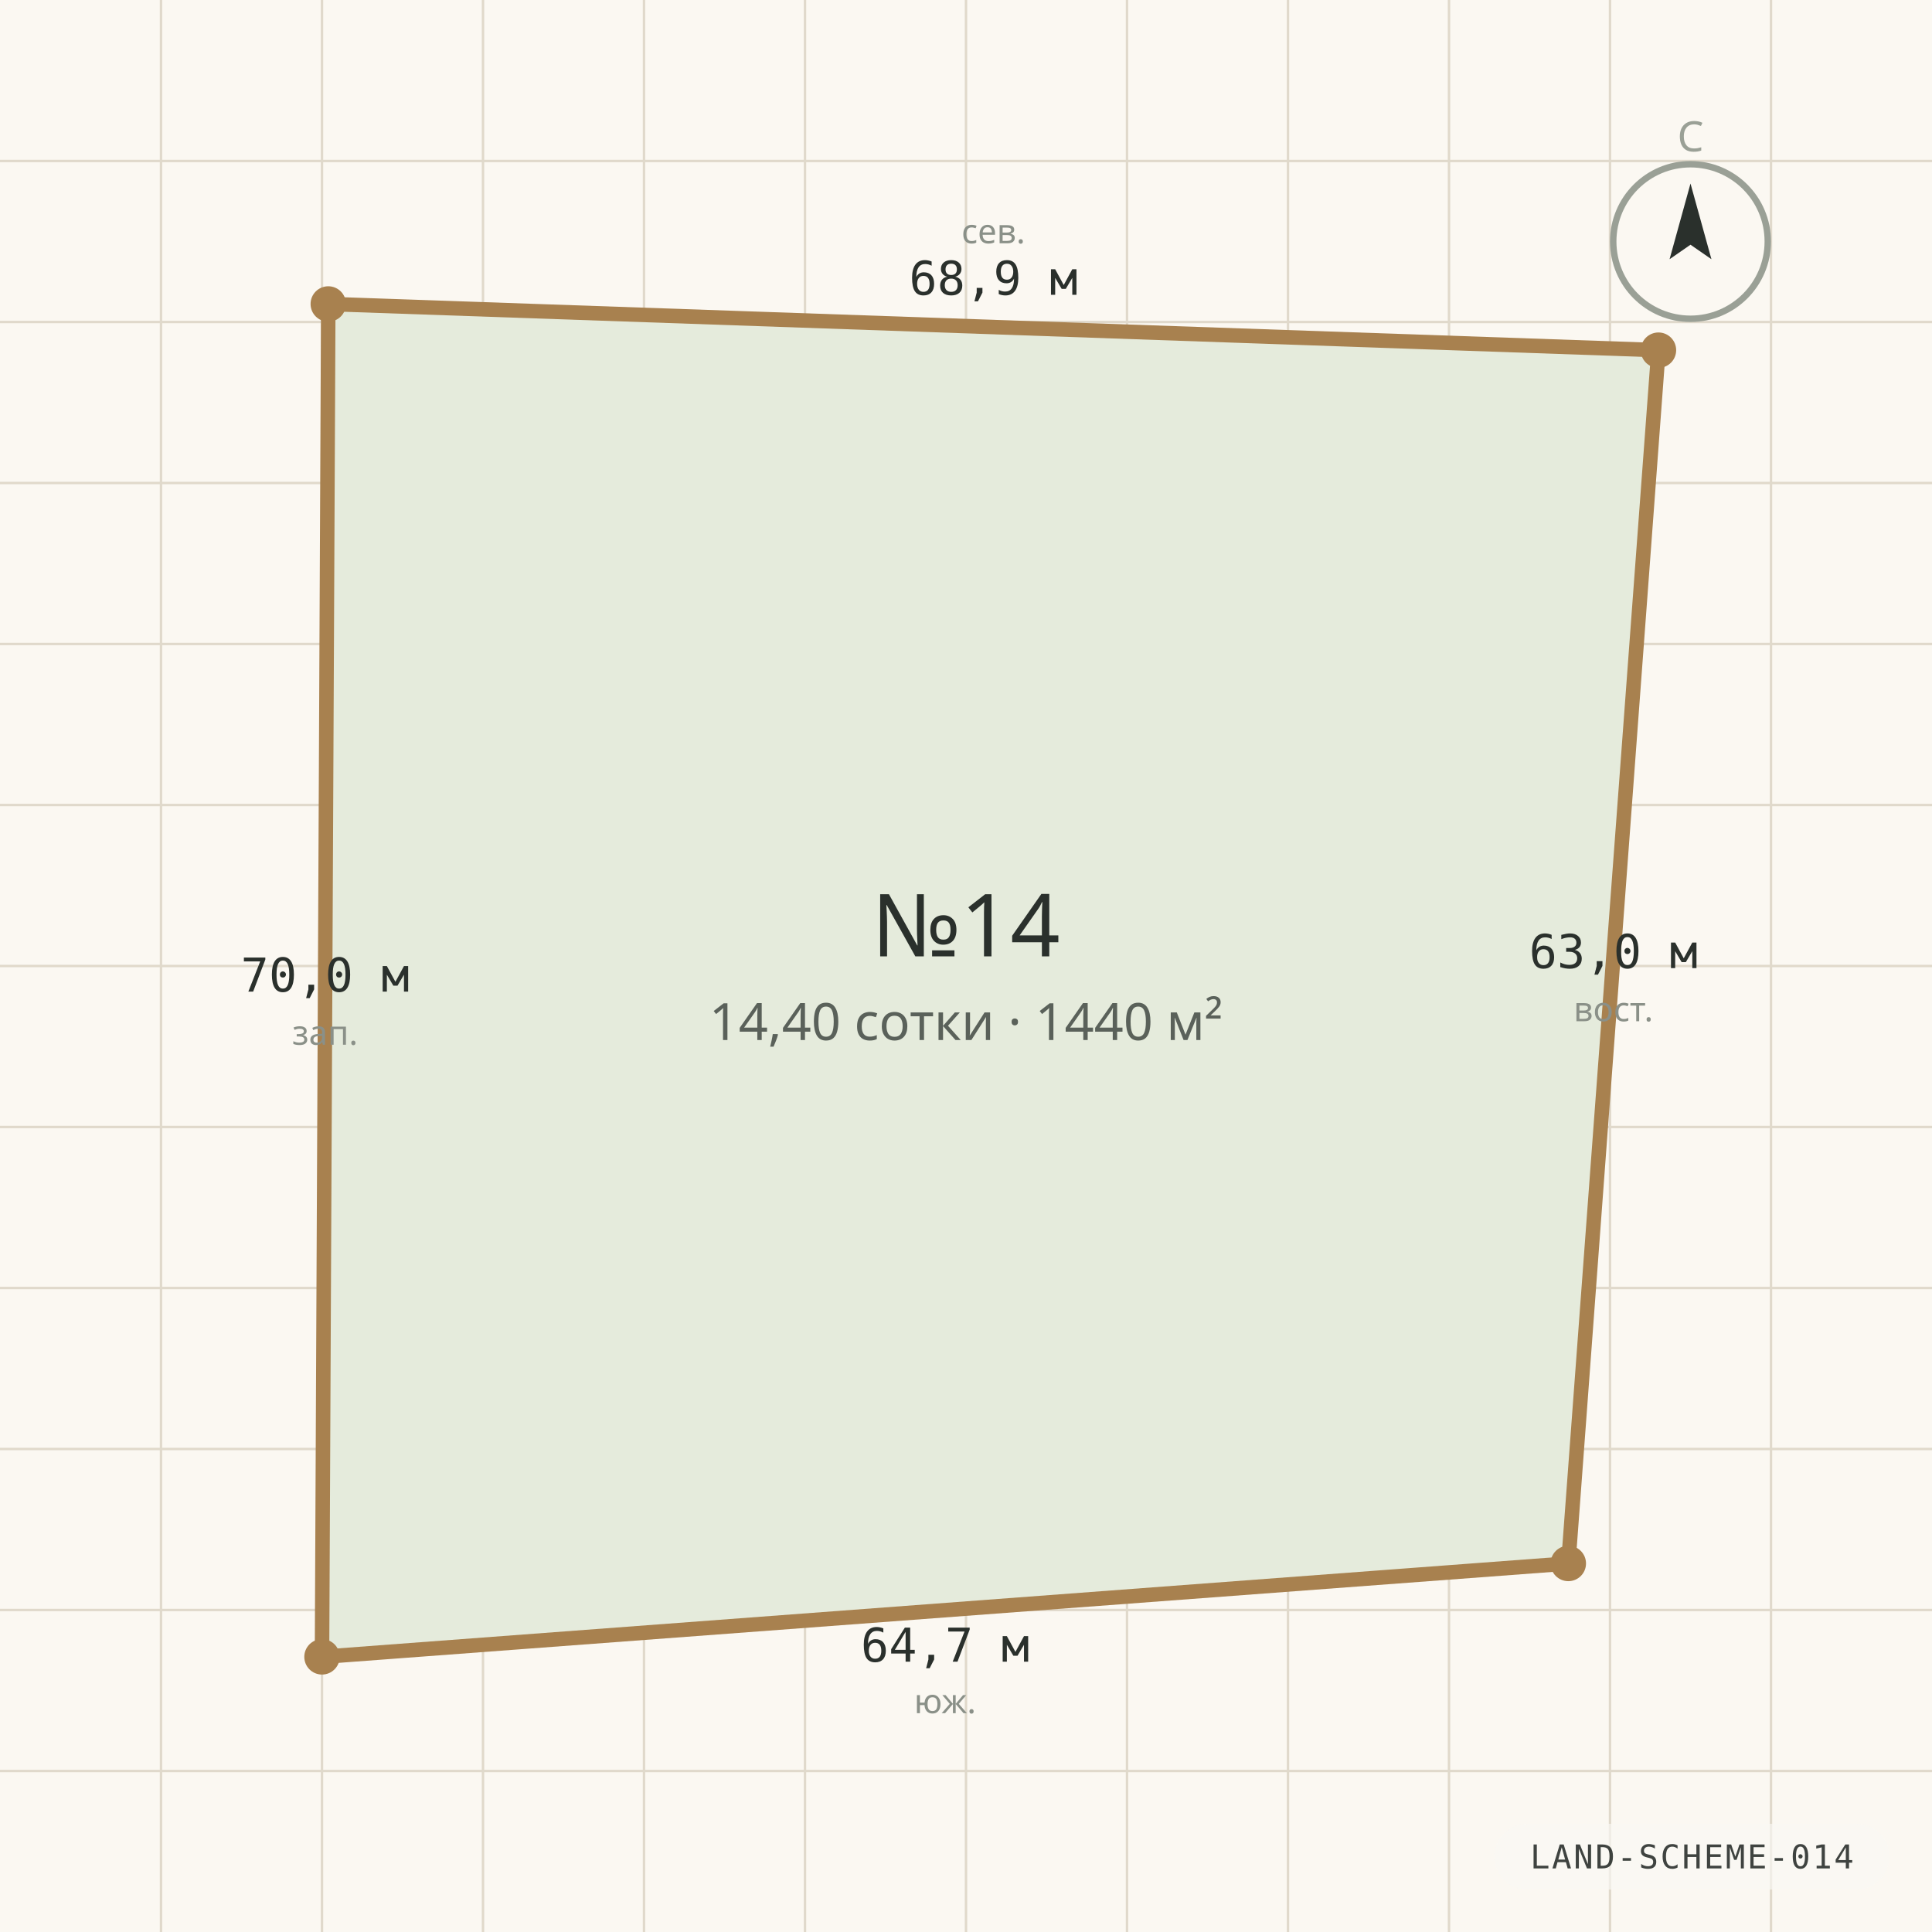
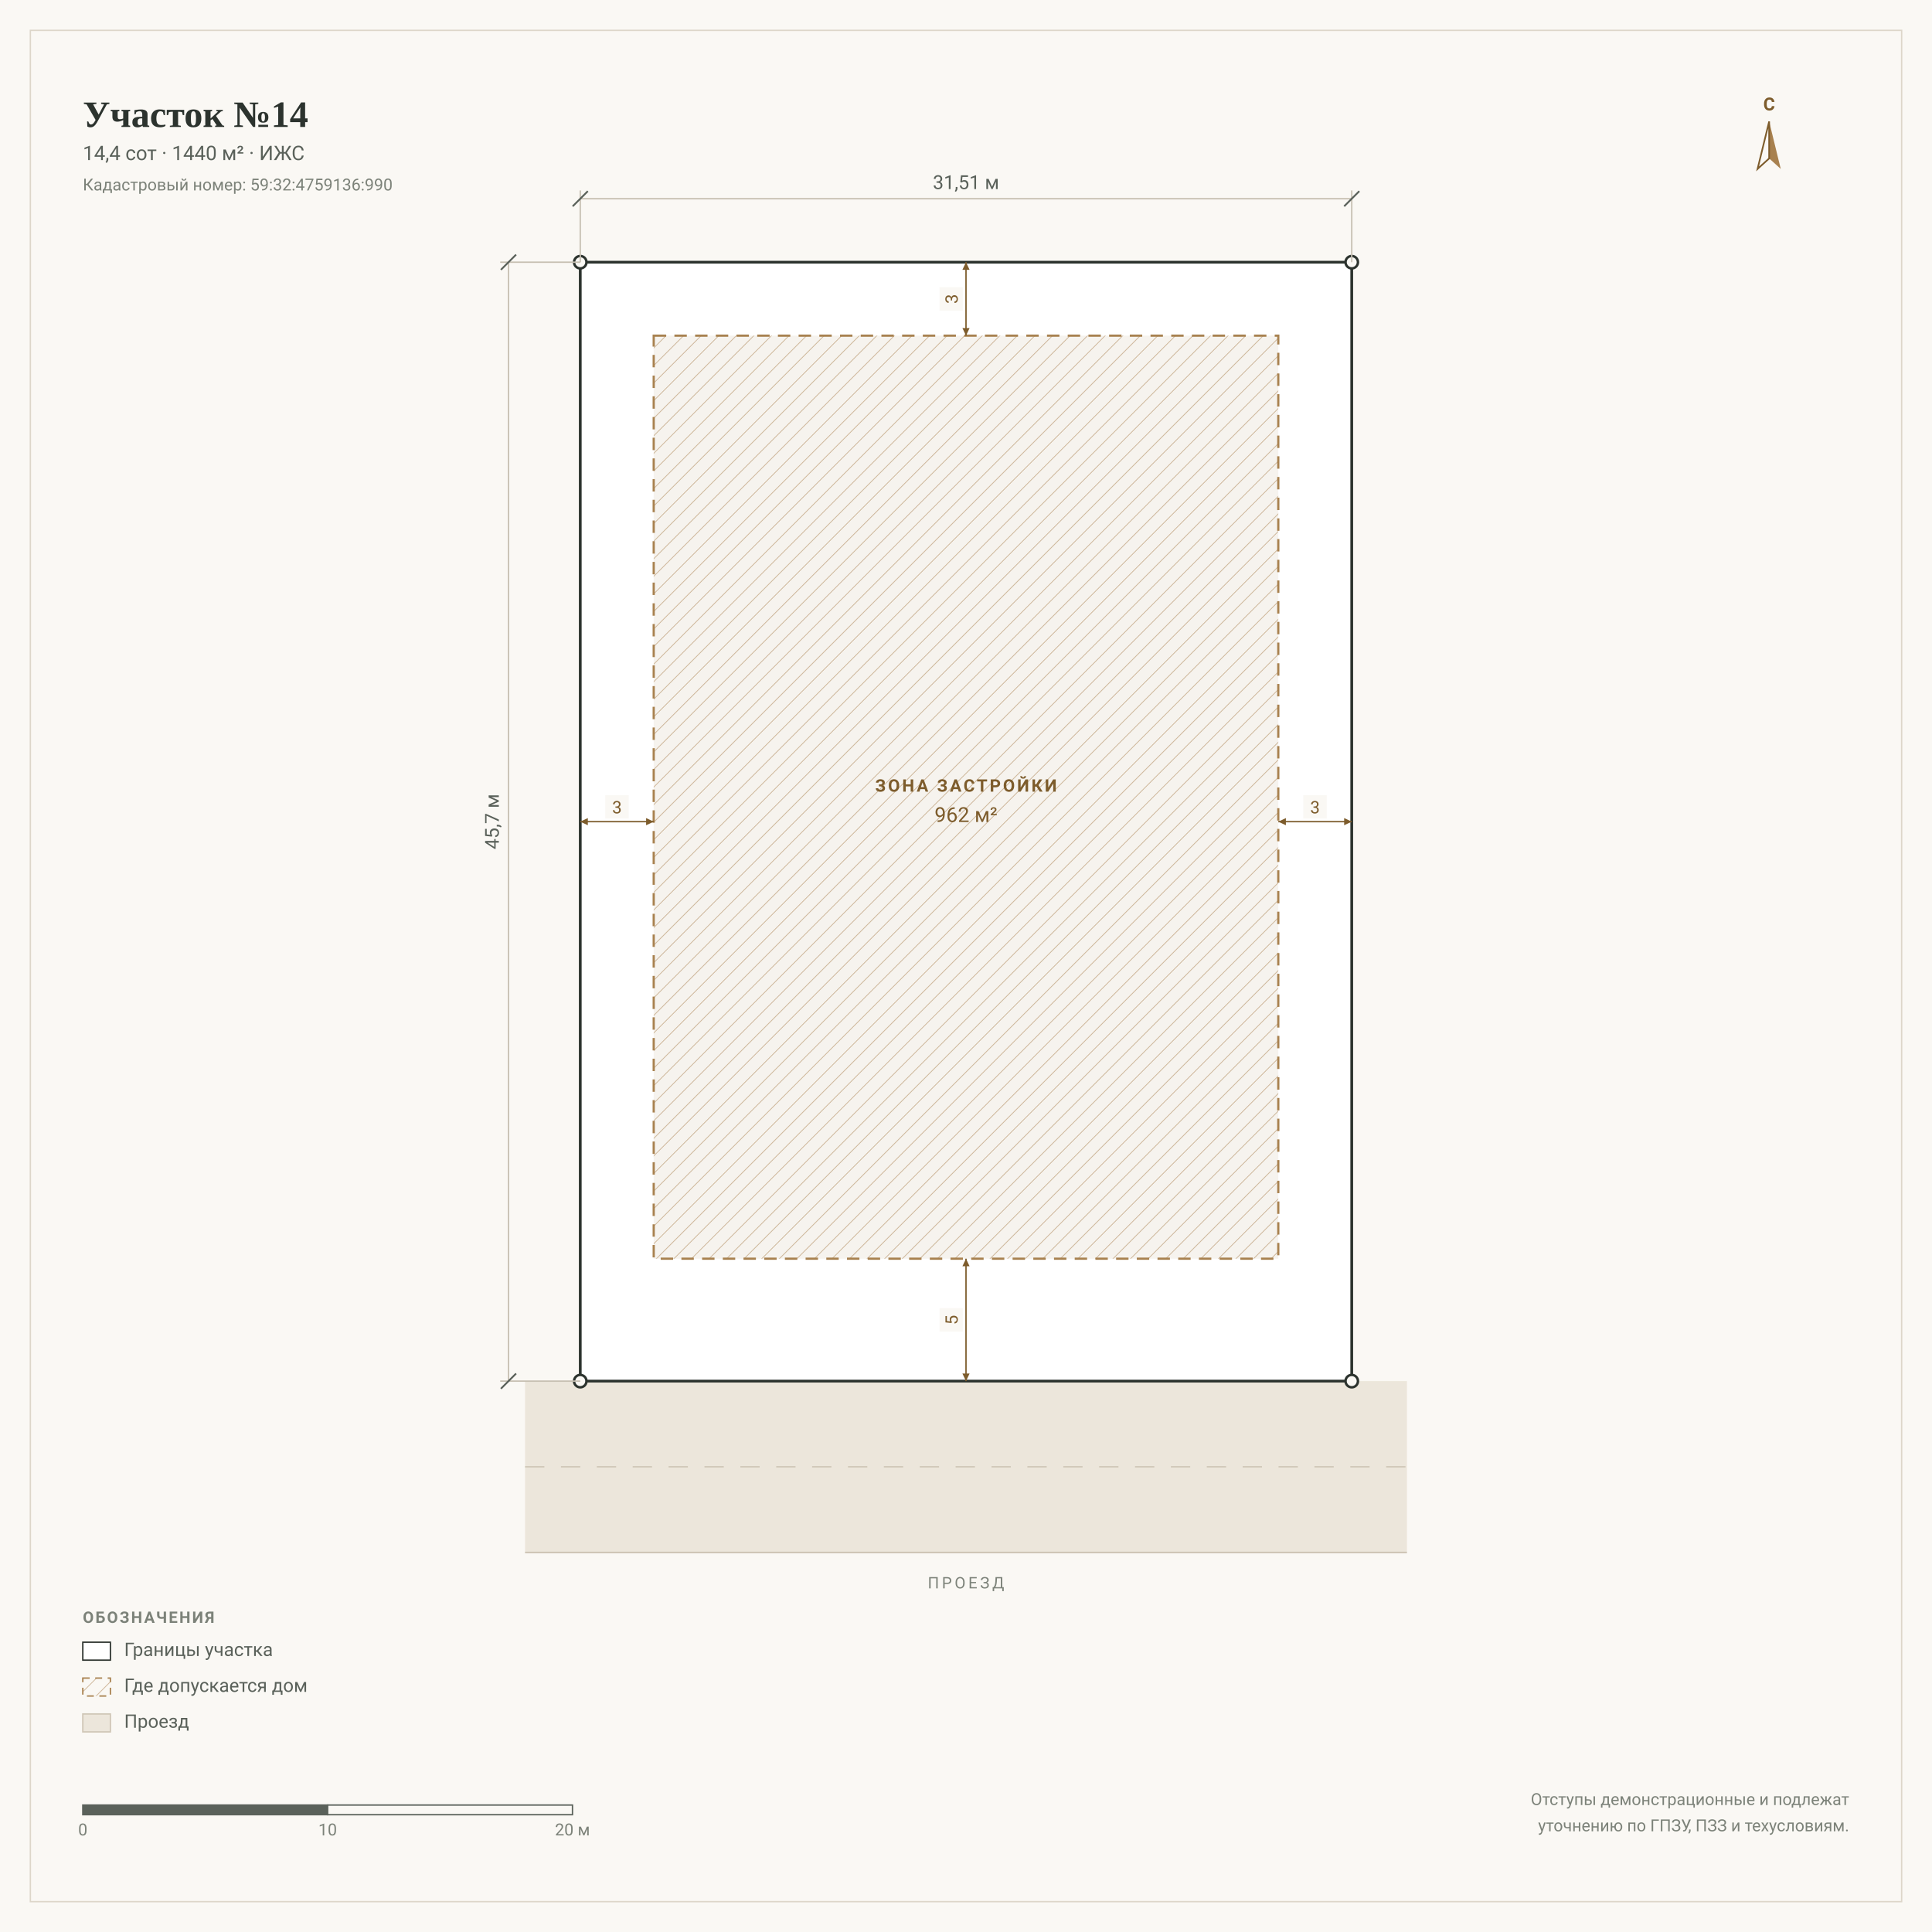
- <svg xmlns="http://www.w3.org/2000/svg" viewBox="0 0 1200 1200" width="1200" height="1200" role="img" aria-label="Схема границ участка №14" preserveAspectRatio="xMidYMid slice">
-   <rect width="1200" height="1200" fill="#FBF8F2" />
-   <g stroke="#E0D9CB" stroke-width="1.5">
-     <line x1="0" y1="100.0" x2="1200" y2="100.0" />
-     <line x1="100.0" y1="0" x2="100.0" y2="1200" />
-     <line x1="0" y1="200.0" x2="1200" y2="200.0" />
-     <line x1="200.0" y1="0" x2="200.0" y2="1200" />
-     <line x1="0" y1="300.0" x2="1200" y2="300.0" />
-     <line x1="300.0" y1="0" x2="300.0" y2="1200" />
-     <line x1="0" y1="400.0" x2="1200" y2="400.0" />
-     <line x1="400.0" y1="0" x2="400.0" y2="1200" />
-     <line x1="0" y1="500.0" x2="1200" y2="500.0" />
-     <line x1="500.0" y1="0" x2="500.0" y2="1200" />
-     <line x1="0" y1="600.0" x2="1200" y2="600.0" />
-     <line x1="600.0" y1="0" x2="600.0" y2="1200" />
-     <line x1="0" y1="700.0" x2="1200" y2="700.0" />
-     <line x1="700.0" y1="0" x2="700.0" y2="1200" />
-     <line x1="0" y1="800.0" x2="1200" y2="800.0" />
-     <line x1="800.0" y1="0" x2="800.0" y2="1200" />
-     <line x1="0" y1="900.0" x2="1200" y2="900.0" />
-     <line x1="900.0" y1="0" x2="900.0" y2="1200" />
-     <line x1="0" y1="1000.0" x2="1200" y2="1000.0" />
-     <line x1="1000.0" y1="0" x2="1000.0" y2="1200" />
-     <line x1="0" y1="1100.0" x2="1200" y2="1100.0" />
-     <line x1="1100.0" y1="0" x2="1100.0" y2="1200" />
+ <svg xmlns="http://www.w3.org/2000/svg" viewBox="0 0 1400 1400" width="1400" height="1400" role="img" aria-label="Схема участка №14: границы, отступы и зона застройки" font-family="'TT Commons Pro',-apple-system,BlinkMacSystemFont,'Segoe UI',Roboto,'Helvetica Neue',Arial,sans-serif">
+   <defs>
+     <pattern id="h-build" patternUnits="userSpaceOnUse" width="9" height="9" patternTransform="rotate(45)">
+       <line x1="0" y1="0" x2="0" y2="9" stroke="#a8814f" stroke-width="1.1" opacity=".5" />
+     </pattern>
+     <pattern id="h-sold" patternUnits="userSpaceOnUse" width="7" height="7" patternTransform="rotate(45)">
+       <line x1="0" y1="0" x2="0" y2="7" stroke="#7c8279" stroke-width="1" opacity=".45" />
+     </pattern>
+     <pattern id="h-forest" patternUnits="userSpaceOnUse" width="14" height="14">
+       <circle cx="4" cy="4" r="1.5" fill="#9fb188" opacity=".55" />
+       <circle cx="11" cy="10" r="1.1" fill="#9fb188" opacity=".4" />
+     </pattern>
+     <pattern id="h-water" patternUnits="userSpaceOnUse" width="26" height="12">
+       <path d="M0 6q6.5 -3 13 0t13 0" fill="none" stroke="#7d939b" stroke-width="1" opacity=".35" />
+     </pattern>
+   </defs>
+   <rect width="1400" height="1400" fill="#faf8f4" />
+   <rect x="380.476" y="1000.806" width="639.048" height="124.194" fill="#ece6db" />
+   <line x1="380.476" y1="1125" x2="1019.524" y2="1125" stroke="#cfc6b6" stroke-width="1.2" />
+   <line x1="380.476" y1="1062.903" x2="1019.524" y2="1062.903" stroke="#cfc6b6" stroke-width="1" stroke-dasharray="14 12" />
+   <text x="700" y="1151" font-size="11.5" fill="#7c8279" text-anchor="middle" font-weight="400" letter-spacing="2">ПРОЕЗД</text>
+   <rect x="420.476" y="190" width="559.048" height="810.806" fill="#ffffff" stroke="#2c332e" stroke-width="2" />
+   <rect x="473.702" y="243.226" width="452.597" height="668.871" fill="#a8814f" opacity=".10" />
+   <rect x="473.702" y="243.226" width="452.597" height="668.871" fill="url(#h-build)" />
+   <rect x="473.702" y="243.226" width="452.597" height="668.871" fill="none" stroke="#a8814f" stroke-width="1.6" stroke-dasharray="9 6" />
+   <circle cx="420.476" cy="190" r="4.5" fill="#faf8f4" stroke="#2c332e" stroke-width="1.8" />
+   <circle cx="979.524" cy="190" r="4.5" fill="#faf8f4" stroke="#2c332e" stroke-width="1.8" />
+   <circle cx="420.476" cy="1000.806" r="4.5" fill="#faf8f4" stroke="#2c332e" stroke-width="1.8" />
+   <circle cx="979.524" cy="1000.806" r="4.5" fill="#faf8f4" stroke="#2c332e" stroke-width="1.8" />
+   <line x1="420.476" y1="190" x2="420.476" y2="138" stroke="#c6bfb1" stroke-width="1" />
+   <line x1="979.524" y1="190" x2="979.524" y2="138" stroke="#c6bfb1" stroke-width="1" />
+   <line x1="420.476" y1="144" x2="979.524" y2="144" stroke="#c6bfb1" stroke-width="1" />
+   <line x1="414.976" y1="149.5" x2="425.976" y2="138.5" stroke="#5a615a" stroke-width="1.3" />
+   <line x1="974.024" y1="149.5" x2="985.024" y2="138.5" stroke="#5a615a" stroke-width="1.3" />
+   <rect x="667.56" y="122.258" width="64.88" height="18.9" fill="#faf8f4" />
+   <text x="700" y="137" font-size="14" fill="#5a615a" text-anchor="middle" font-weight="400">31,51 м</text>
+   <line x1="420.476" y1="190" x2="362.476" y2="190" stroke="#c6bfb1" stroke-width="1" />
+   <line x1="420.476" y1="1000.806" x2="362.476" y2="1000.806" stroke="#c6bfb1" stroke-width="1" />
+   <line x1="368.476" y1="190" x2="368.476" y2="1000.806" stroke="#c6bfb1" stroke-width="1" />
+   <line x1="362.976" y1="195.5" x2="373.976" y2="184.5" stroke="#5a615a" stroke-width="1.3" />
+   <line x1="362.976" y1="1006.306" x2="373.976" y2="995.306" stroke="#5a615a" stroke-width="1.3" />
+   <g transform="translate(368.4758,595.4032) rotate(-90)">
+     <rect x="-28.52" y="-21.742" width="57.04" height="18.9" fill="#faf8f4" />
+     <text x="0" y="-7" font-size="14" fill="#5a615a" text-anchor="middle" font-weight="400">45,7 м</text>
  </g>
-   <polygon points="203.9,188.8 1030.1,217.5 974.1,971.1 200.0,1029.1" fill="#E5EBDC" stroke="#A8814F" stroke-width="9" stroke-linejoin="round" />
-   <circle cx="203.9" cy="188.8" r="11" fill="#A8814F" />
-   <text x="617.0" y="183.1" text-anchor="middle" font-family="ui-monospace, Consolas, monospace" font-size="29" fill="#2A302C">68,9 м</text>
-   <text x="617.0" y="151.1" text-anchor="middle" font-family="'Segoe UI', system-ui, sans-serif" font-size="21" fill="#8A9088">сев.</text>
-   <circle cx="1030.1" cy="217.5" r="11" fill="#A8814F" />
-   <text x="1002.1" y="601.3" text-anchor="middle" font-family="ui-monospace, Consolas, monospace" font-size="29" fill="#2A302C">63,0 м</text>
-   <text x="1002.1" y="634.3" text-anchor="middle" font-family="'Segoe UI', system-ui, sans-serif" font-size="21" fill="#8A9088">вост.</text>
-   <circle cx="974.1" cy="971.1" r="11" fill="#A8814F" />
-   <text x="587.0" y="1032.1" text-anchor="middle" font-family="ui-monospace, Consolas, monospace" font-size="29" fill="#2A302C">64,7 м</text>
-   <text x="587.0" y="1064.1" text-anchor="middle" font-family="'Segoe UI', system-ui, sans-serif" font-size="21" fill="#8A9088">юж.</text>
-   <circle cx="200.0" cy="1029.1" r="11" fill="#A8814F" />
-   <text x="201.9" y="615.9" text-anchor="middle" font-family="ui-monospace, Consolas, monospace" font-size="29" fill="#2A302C">70,0 м</text>
-   <text x="201.9" y="648.9" text-anchor="middle" font-family="'Segoe UI', system-ui, sans-serif" font-size="21" fill="#8A9088">зап.</text>
-   <text x="600" y="594" text-anchor="middle" font-family="'Segoe UI', system-ui, sans-serif" font-size="54" fill="#2A302C">№14</text>
-   <text x="600" y="646" text-anchor="middle" font-family="'Segoe UI', system-ui, sans-serif" font-size="32" fill="#5A615A">14,40 сотки · 1440 м²</text>
-   <g transform="translate(1050 150)">
-     <circle r="48" fill="none" stroke="#9AA096" stroke-width="4" />
-     <path d="M 0 -36 L 13 11 L 0 2 L -13 11 Z" fill="#2A302C" />
-     <text y="-56" text-anchor="middle" font-family="'Segoe UI', system-ui, sans-serif" font-size="26" fill="#9AA096">С</text>
+   <line x1="420.476" y1="595.403" x2="473.702" y2="595.403" stroke="#7d5c2c" stroke-width="1" />
+   <path d="M420.476 595.403 l5.5 -2.6 l0 5.2 Z" fill="#7d5c2c" />
+   <path d="M473.702 595.403 l-5.5 -2.6 l0 5.2 Z" fill="#7d5c2c" />
+   <rect x="438.589" y="576.241" width="17" height="16.875" fill="#faf8f4" />
+   <text x="447.089" y="589.403" font-size="12.5" fill="#7d5c2c" text-anchor="middle" font-weight="400">3</text>
+   <line x1="926.298" y1="595.403" x2="979.524" y2="595.403" stroke="#7d5c2c" stroke-width="1" />
+   <path d="M926.298 595.403 l5.5 -2.6 l0 5.2 Z" fill="#7d5c2c" />
+   <path d="M979.524 595.403 l-5.5 -2.6 l0 5.2 Z" fill="#7d5c2c" />
+   <rect x="944.411" y="576.241" width="17" height="16.875" fill="#faf8f4" />
+   <text x="952.911" y="589.403" font-size="12.5" fill="#7d5c2c" text-anchor="middle" font-weight="400">3</text>
+   <line x1="700" y1="190" x2="700" y2="243.226" stroke="#7d5c2c" stroke-width="1" />
+   <path d="M700 190 l-2.6 5.5 l5.2 0 Z" fill="#7d5c2c" />
+   <path d="M700 243.226 l-2.6 -5.5 l5.2 0 Z" fill="#7d5c2c" />
+   <g transform="translate(700,216.6129) rotate(-90)">
+     <rect x="-8.5" y="-19.163" width="17" height="16.875" fill="#faf8f4" />
+     <text x="0" y="-6" font-size="12.5" fill="#7d5c2c" text-anchor="middle" font-weight="400">3</text>
  </g>
-   <g font-family="ui-monospace, 'Cascadia Mono', Consolas, monospace" opacity="0.9">
-     <rect x="928.2" y="1132.8" width="245.4" height="40.8" rx="20.4" fill="rgba(250,248,244,0.72)" />
-     <text x="1050.9" y="1160.5" text-anchor="middle" fill="#2A302C" font-size="20.4" letter-spacing="1.2">LAND-SCHEME-014</text>
+   <line x1="700" y1="912.097" x2="700" y2="1000.806" stroke="#7d5c2c" stroke-width="1" />
+   <path d="M700 912.097 l-2.6 5.5 l5.2 0 Z" fill="#7d5c2c" />
+   <path d="M700 1000.806 l-2.6 -5.5 l5.2 0 Z" fill="#7d5c2c" />
+   <g transform="translate(700,956.4516) rotate(-90)">
+     <rect x="-8.5" y="-19.163" width="17" height="16.875" fill="#faf8f4" />
+     <text x="0" y="-6" font-size="12.5" fill="#7d5c2c" text-anchor="middle" font-weight="400">5</text>
  </g>
+   <text x="700" y="573.661" font-size="12.5" fill="#7d5c2c" text-anchor="middle" font-weight="700" letter-spacing="1.6">ЗОНА ЗАСТРОЙКИ</text>
+   <text x="700" y="595.661" font-size="15" fill="#7d5c2c" text-anchor="middle" font-weight="400">962 м²</text>
+   <rect x="22" y="22" width="1356" height="1356" fill="none" stroke="#ddd6c9" stroke-width="1" />
+   <text x="60" y="92" font-size="27" fill="#2c332e" text-anchor="start" font-weight="600" font-family="'TT Ramillas','Playfair Display',Georgia,'Times New Roman',serif">Участок №14</text>
+   <text x="60" y="116" font-size="14.5" fill="#5a615a" text-anchor="start" font-weight="400">14,4 сот · 1440 м² · ИЖС</text>
+   <text x="60" y="138" font-size="12" fill="#7c8279" text-anchor="start" font-weight="400">Кадастровый номер: 59:32:4759136:990</text>
+   <g transform="translate(1282,108)">
+     <path d="M0 -20 L8.4 14.4 L0 6.8 Z" fill="#a8814f" />
+     <path d="M0 -20 L-8.4 14.4 L0 6.8 Z" fill="none" stroke="#7d5c2c" stroke-width="1.2" />
+     <text x="0" y="-28" font-size="13" fill="#7d5c2c" text-anchor="middle" font-weight="700" letter-spacing="0.5">С</text>
+   </g>
+   <text x="60" y="1176" font-size="11.5" fill="#7c8279" text-anchor="start" font-weight="600" letter-spacing="1.2">ОБОЗНАЧЕНИЯ</text>
+   <rect x="60" y="1190" width="20" height="13" fill="#ffffff" stroke="#2c332e" stroke-width="1" />
+   <text x="90" y="1200" font-size="13.5" fill="#5a615a" text-anchor="start" font-weight="400">Границы участка</text>
+   <rect x="60" y="1216" width="20" height="13" fill="none" stroke="#a8814f" stroke-width="1" stroke-dasharray="5 4" />
+   <rect x="60" y="1216" width="20" height="13" fill="url(#h-build)" />
+   <text x="90" y="1226" font-size="13.5" fill="#5a615a" text-anchor="start" font-weight="400">Где допускается дом</text>
+   <rect x="60" y="1242" width="20" height="13" fill="#ece6db" stroke="#cfc6b6" stroke-width="1" />
+   <text x="90" y="1252" font-size="13.5" fill="#5a615a" text-anchor="start" font-weight="400">Проезд</text>
+   <rect x="60" y="1308" width="177.419" height="7" fill="#5a615a" stroke="#5a615a" stroke-width="1" />
+   <rect x="237.419" y="1308" width="177.419" height="7" fill="#faf8f4" stroke="#5a615a" stroke-width="1" />
+   <text x="60" y="1330" font-size="12" fill="#7c8279" text-anchor="middle" font-weight="400">0</text>
+   <text x="237.419" y="1330" font-size="12" fill="#7c8279" text-anchor="middle" font-weight="400">10</text>
+   <text x="414.839" y="1330" font-size="12" fill="#7c8279" text-anchor="middle" font-weight="400">20 м</text>
+   <text x="1340" y="1308" font-size="12" fill="#7c8279" text-anchor="end" font-weight="400">Отступы демонстрационные и подлежат</text>
+   <text x="1340" y="1327" font-size="12" fill="#7c8279" text-anchor="end" font-weight="400">уточнению по ГПЗУ, ПЗЗ и техусловиям.</text>
</svg>
